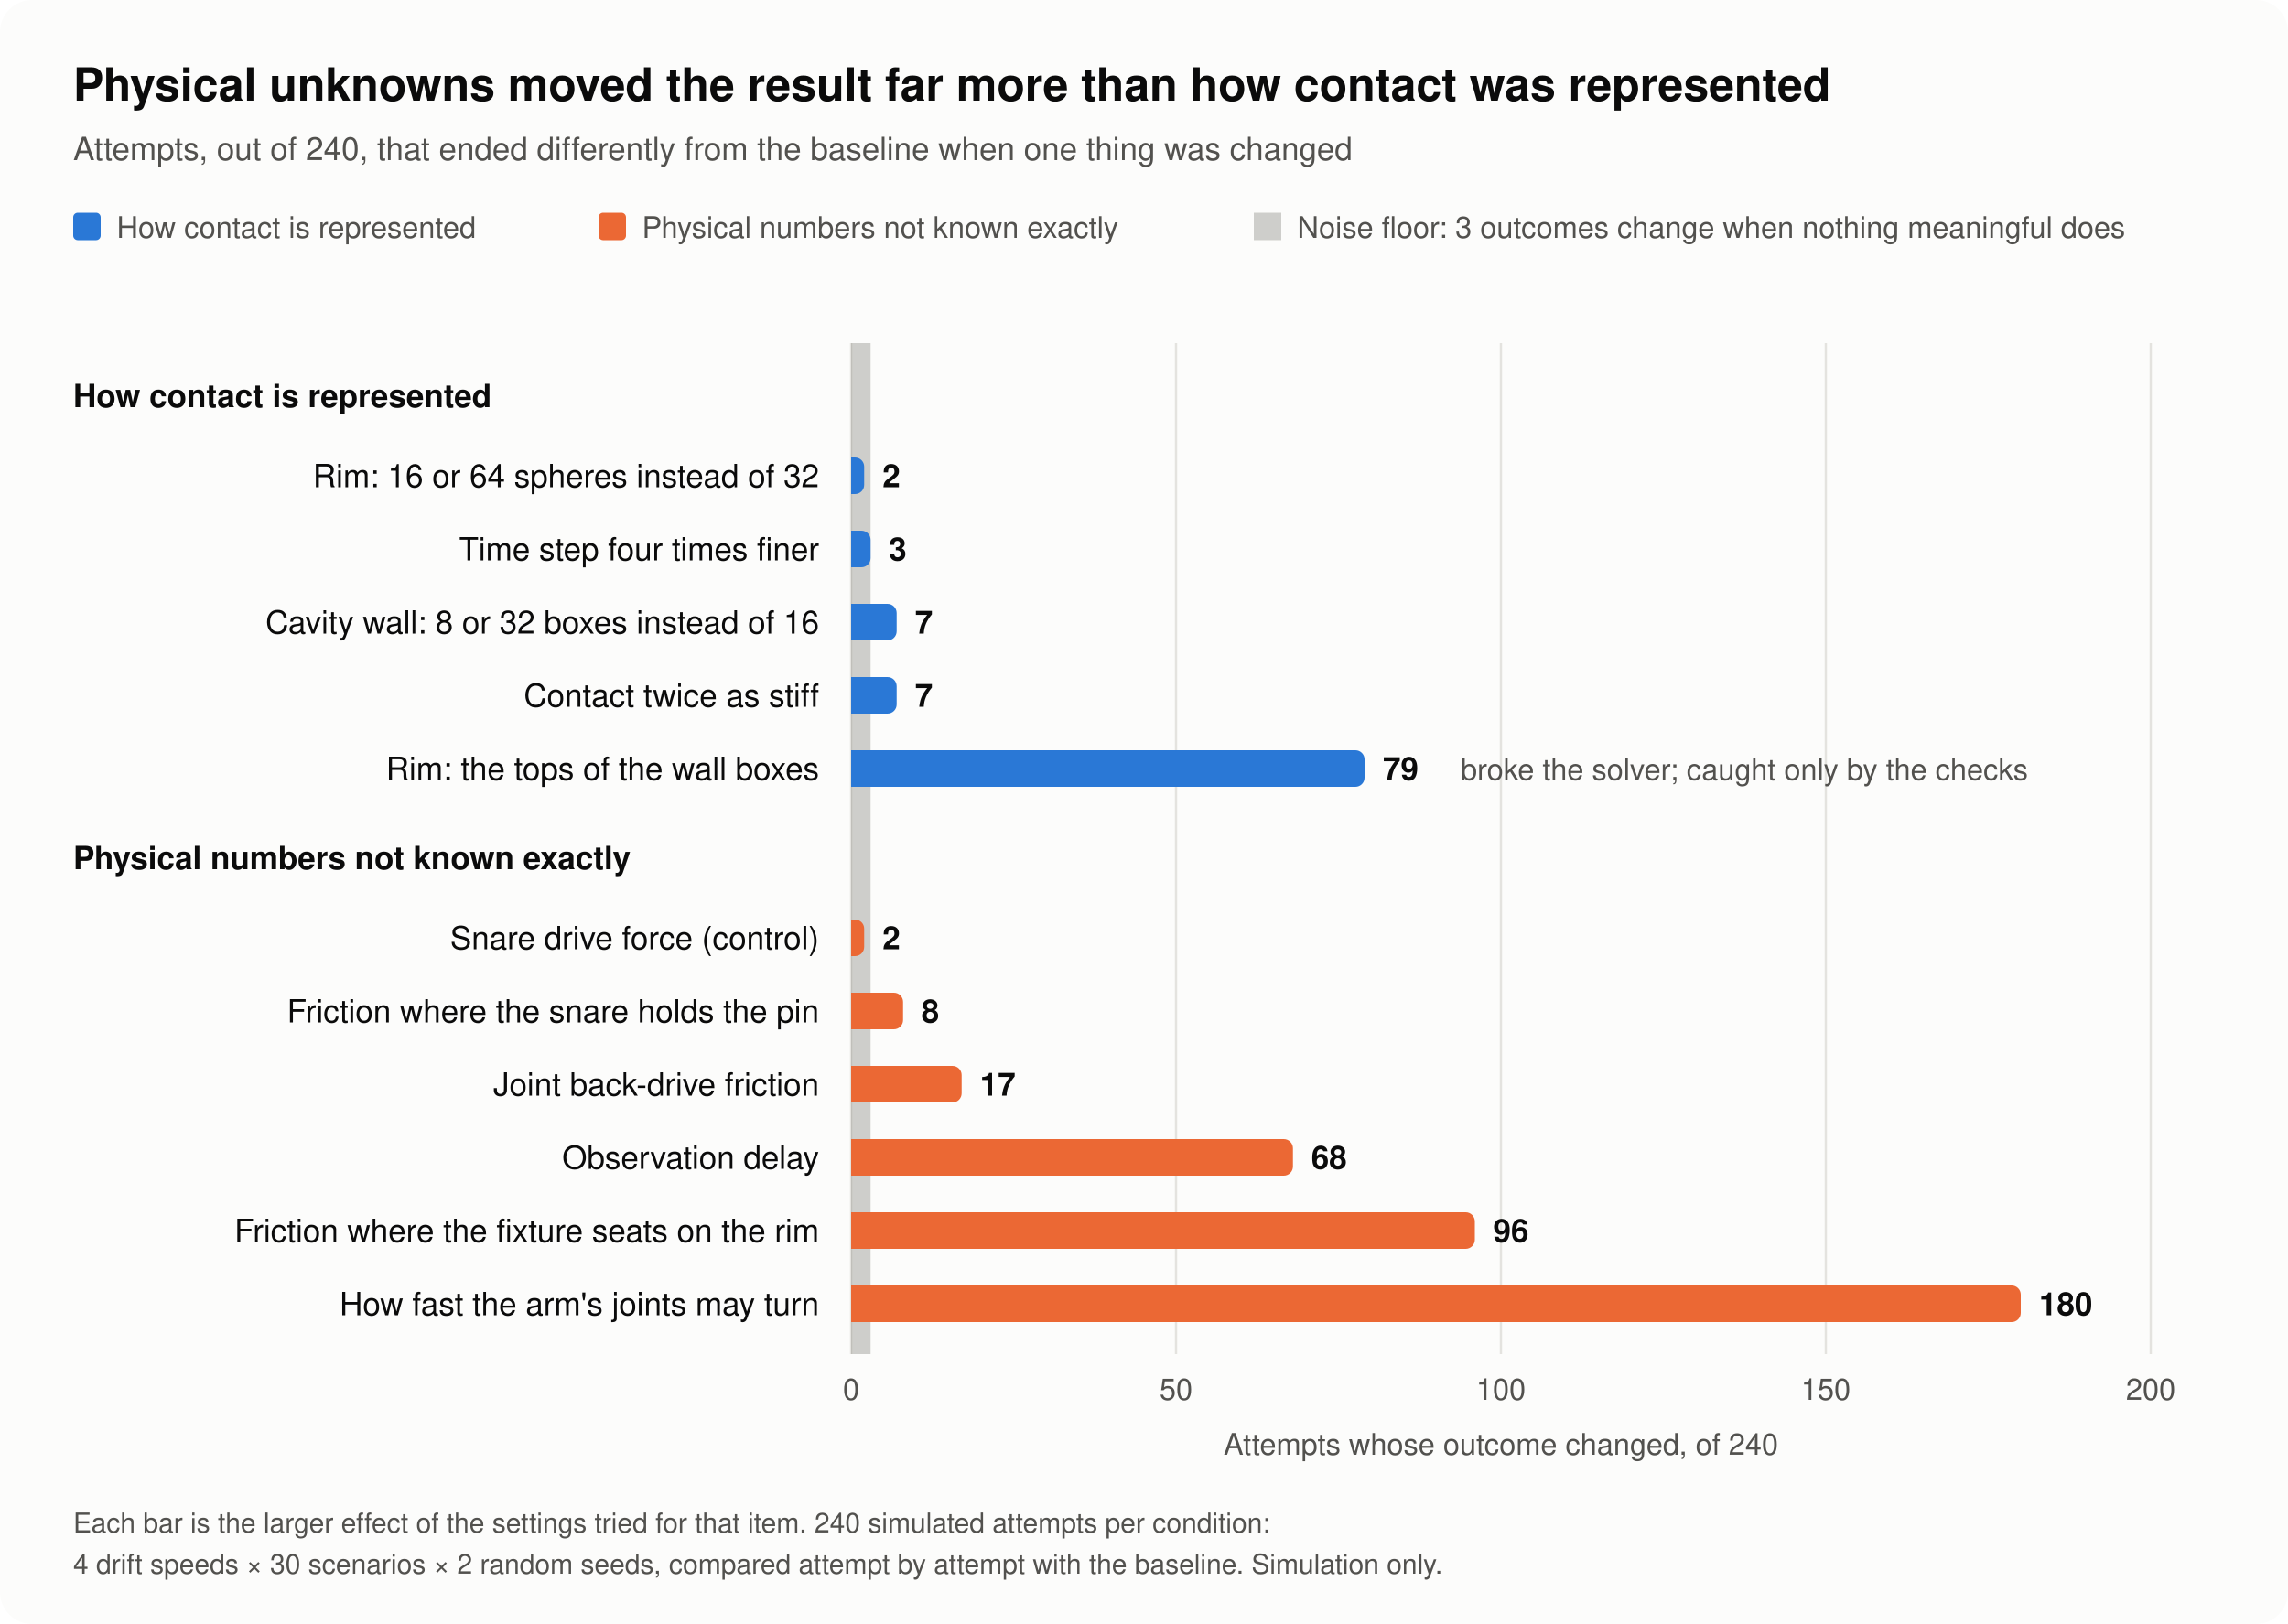
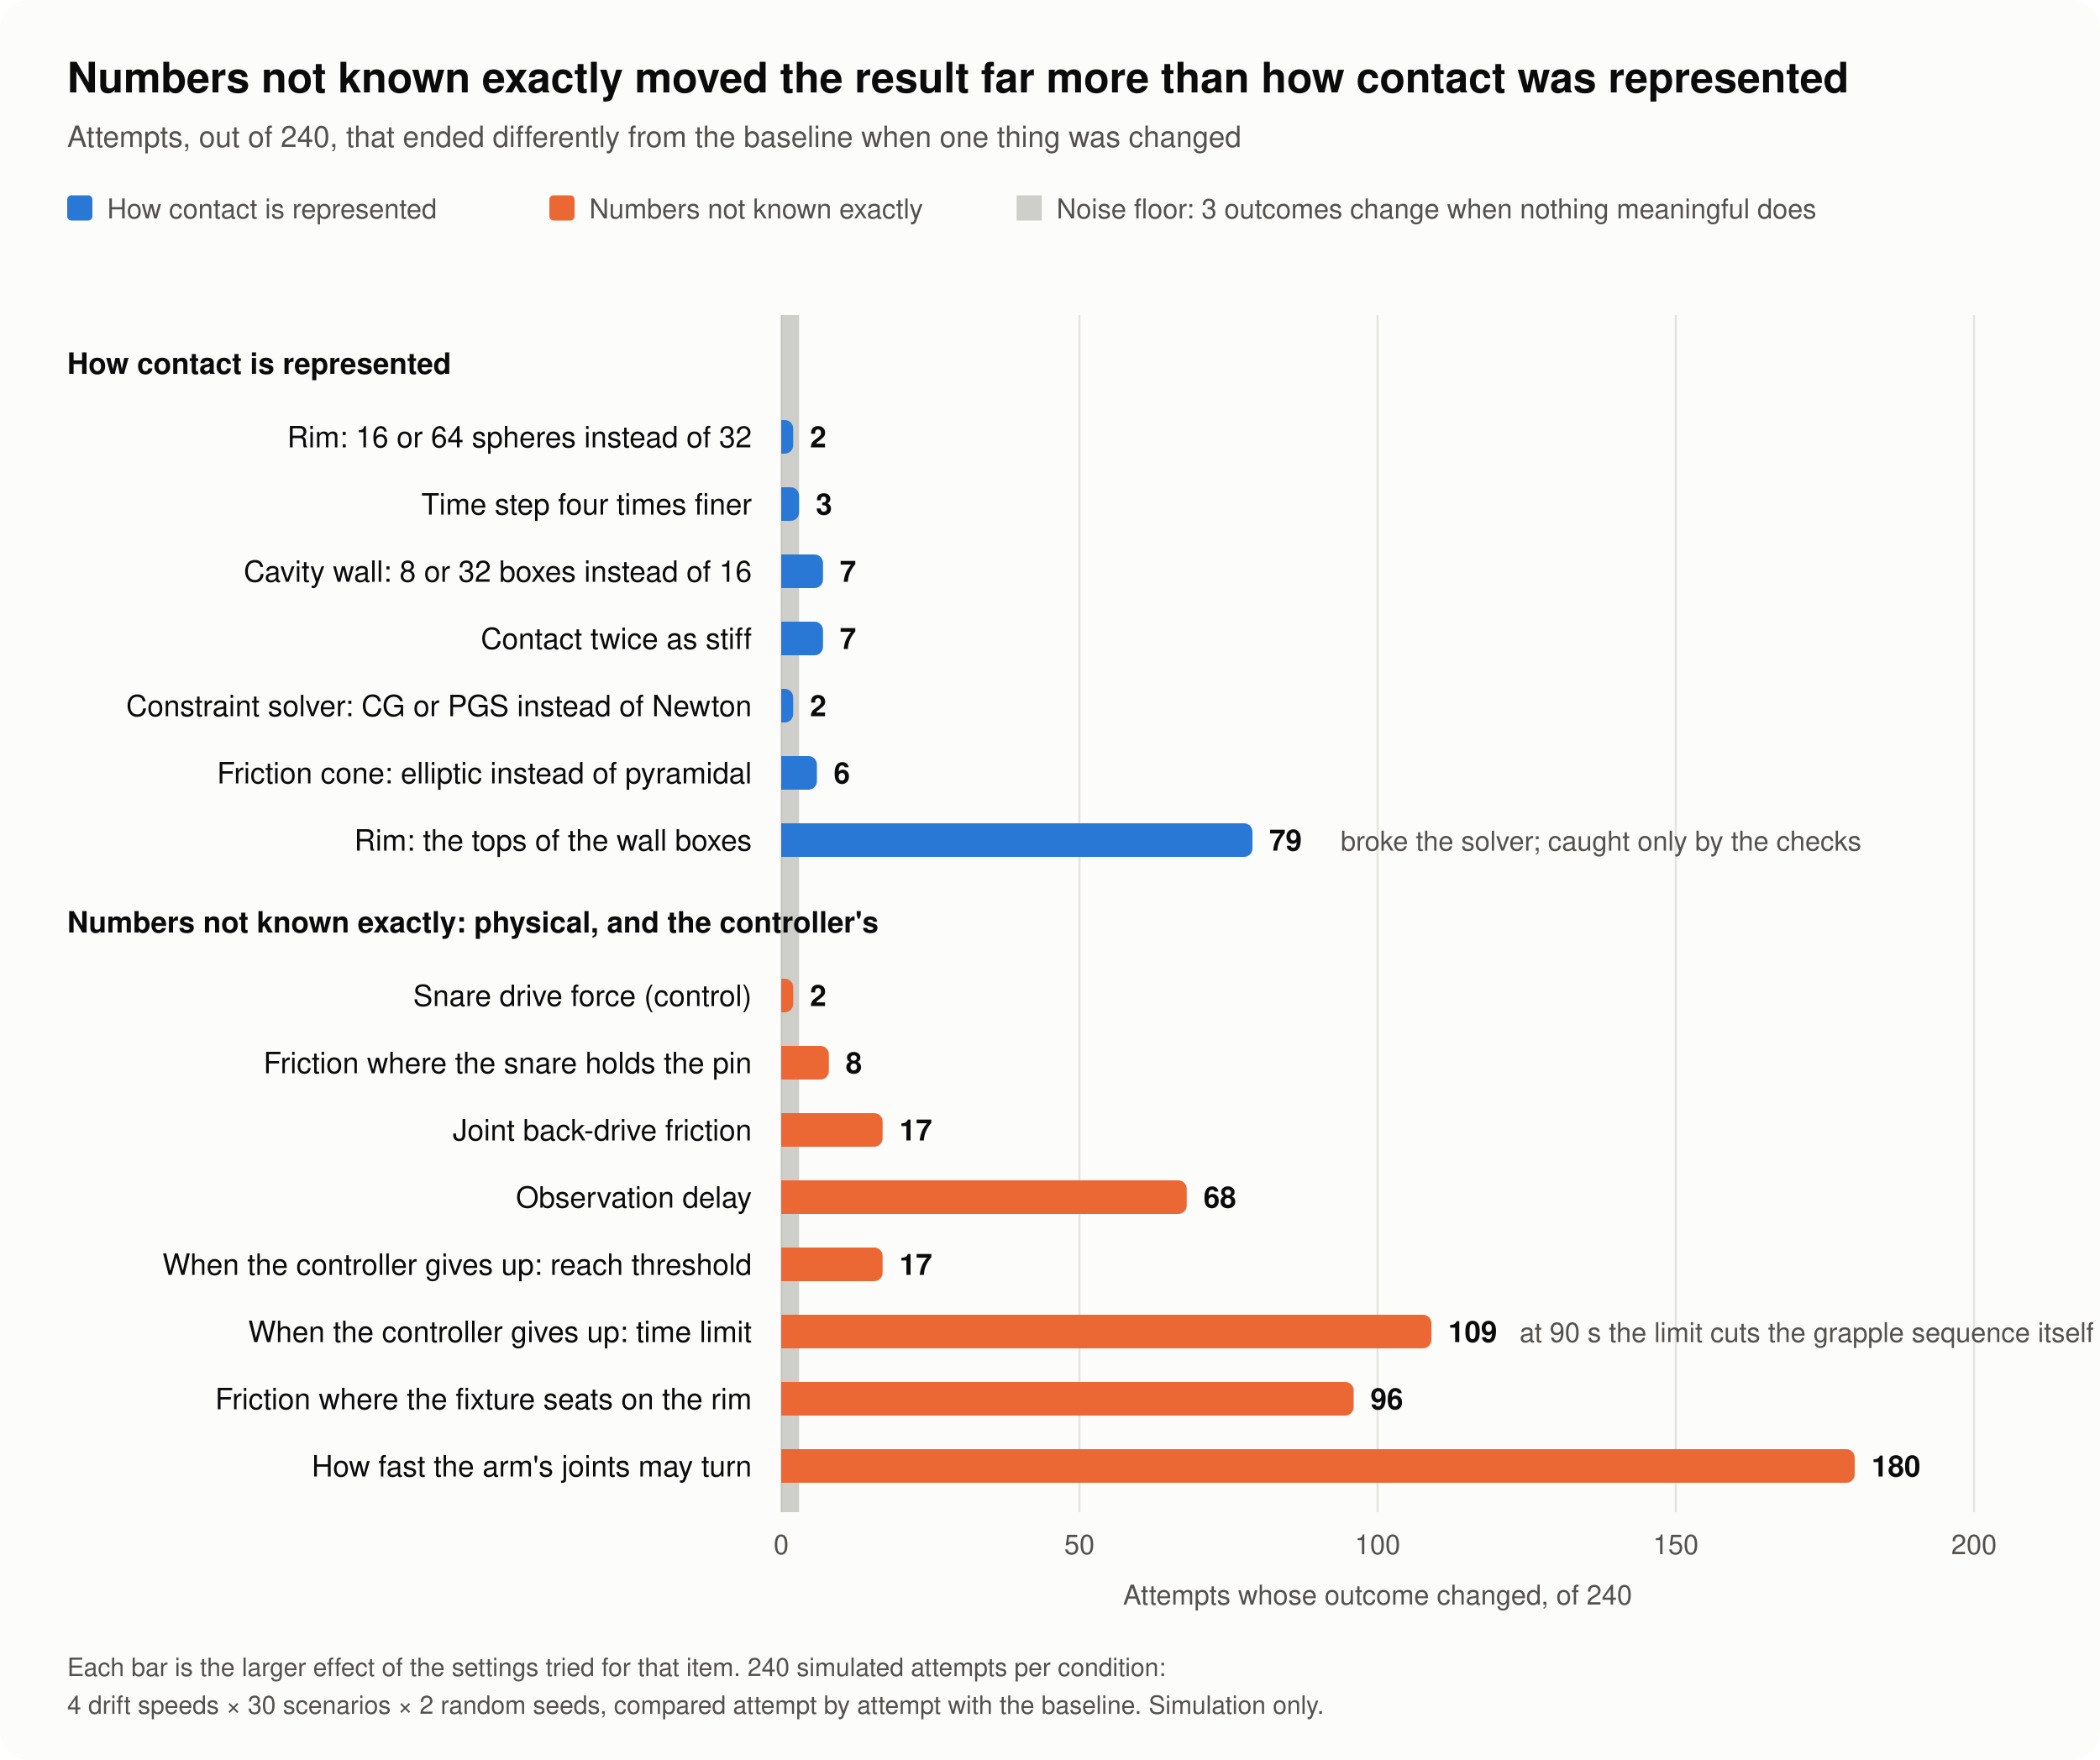
- <svg xmlns="http://www.w3.org/2000/svg" viewBox="0 0 1000 710" font-family="-apple-system, 'Segoe UI', 'Helvetica Neue', Helvetica, Arial, sans-serif" role="img" aria-label="Bar chart. Sound changes to how contact is represented changed at most 7 of 240 outcomes, near a noise floor of 3. The old box-top rim changed 79. Physical unknowns changed up to 180.">
-   <rect width="1000" height="710" rx="14" fill="#fcfcfb" />
-   <text x="32.0" y="44.0" fill="#0b0b0b" font-size="20" font-weight="700" text-anchor="start">Physical unknowns moved the result far more than how contact was represented</text>
+ <svg xmlns="http://www.w3.org/2000/svg" viewBox="0 0 1000 838" font-family="-apple-system, 'Segoe UI', 'Helvetica Neue', Helvetica, Arial, sans-serif" role="img" aria-label="Bar chart. Sound changes to how contact is represented changed at most 7 of 240 outcomes, near a noise floor of 3. The old box-top rim changed 79. Numbers not known exactly changed up to 180.">
+   <rect width="1000" height="838" rx="14" fill="#fcfcfb" />
+   <text x="32.0" y="44.0" fill="#0b0b0b" font-size="20" font-weight="700" text-anchor="start">Numbers not known exactly moved the result far more than how contact was represented</text>
  <text x="32.0" y="70.0" fill="#52514e" font-size="14" font-weight="400" text-anchor="start">Attempts, out of 240, that ended differently from the baseline when one thing was changed</text>
  <rect x="32" y="93" width="12" height="12" rx="2" fill="#2a78d6" />
  <text x="51.0" y="104.0" fill="#52514e" font-size="13" font-weight="400" text-anchor="start">How contact is represented</text>
  <rect x="261.6" y="93" width="12" height="12" rx="2" fill="#eb6834" />
-   <text x="280.6" y="104.0" fill="#52514e" font-size="13" font-weight="400" text-anchor="start">Physical numbers not known exactly</text>
-   <rect x="548.0" y="93" width="12" height="12" fill="#8a8983" opacity="0.4" />
-   <text x="567.0" y="104.0" fill="#52514e" font-size="13" font-weight="400" text-anchor="start">Noise floor: 3 outcomes change when nothing meaningful does</text>
-   <line x1="372.0" y1="150" x2="372.0" y2="592" stroke="#e4e3df" stroke-width="1" />
-   <text x="372.0" y="612.0" fill="#52514e" font-size="13" font-weight="400" text-anchor="middle" style="font-variant-numeric: tabular-nums">0</text>
-   <line x1="514.0" y1="150" x2="514.0" y2="592" stroke="#e4e3df" stroke-width="1" />
-   <text x="514.0" y="612.0" fill="#52514e" font-size="13" font-weight="400" text-anchor="middle" style="font-variant-numeric: tabular-nums">50</text>
-   <line x1="656.0" y1="150" x2="656.0" y2="592" stroke="#e4e3df" stroke-width="1" />
-   <text x="656.0" y="612.0" fill="#52514e" font-size="13" font-weight="400" text-anchor="middle" style="font-variant-numeric: tabular-nums">100</text>
-   <line x1="798.0" y1="150" x2="798.0" y2="592" stroke="#e4e3df" stroke-width="1" />
-   <text x="798.0" y="612.0" fill="#52514e" font-size="13" font-weight="400" text-anchor="middle" style="font-variant-numeric: tabular-nums">150</text>
-   <line x1="940.0" y1="150" x2="940.0" y2="592" stroke="#e4e3df" stroke-width="1" />
-   <text x="940.0" y="612.0" fill="#52514e" font-size="13" font-weight="400" text-anchor="middle" style="font-variant-numeric: tabular-nums">200</text>
-   <rect x="372" y="150" width="8.5" height="442" fill="#8a8983" opacity="0.4" />
-   <text x="656.0" y="636.0" fill="#52514e" font-size="13" font-weight="400" text-anchor="middle">Attempts whose outcome changed, of 240</text>
+   <text x="280.6" y="104.0" fill="#52514e" font-size="13" font-weight="400" text-anchor="start">Numbers not known exactly</text>
+   <rect x="484.1" y="93" width="12" height="12" fill="#8a8983" opacity="0.4" />
+   <text x="503.1" y="104.0" fill="#52514e" font-size="13" font-weight="400" text-anchor="start">Noise floor: 3 outcomes change when nothing meaningful does</text>
+   <line x1="372.0" y1="150" x2="372.0" y2="720" stroke="#e4e3df" stroke-width="1" />
+   <text x="372.0" y="740.0" fill="#52514e" font-size="13" font-weight="400" text-anchor="middle" style="font-variant-numeric: tabular-nums">0</text>
+   <line x1="514.0" y1="150" x2="514.0" y2="720" stroke="#e4e3df" stroke-width="1" />
+   <text x="514.0" y="740.0" fill="#52514e" font-size="13" font-weight="400" text-anchor="middle" style="font-variant-numeric: tabular-nums">50</text>
+   <line x1="656.0" y1="150" x2="656.0" y2="720" stroke="#e4e3df" stroke-width="1" />
+   <text x="656.0" y="740.0" fill="#52514e" font-size="13" font-weight="400" text-anchor="middle" style="font-variant-numeric: tabular-nums">100</text>
+   <line x1="798.0" y1="150" x2="798.0" y2="720" stroke="#e4e3df" stroke-width="1" />
+   <text x="798.0" y="740.0" fill="#52514e" font-size="13" font-weight="400" text-anchor="middle" style="font-variant-numeric: tabular-nums">150</text>
+   <line x1="940.0" y1="150" x2="940.0" y2="720" stroke="#e4e3df" stroke-width="1" />
+   <text x="940.0" y="740.0" fill="#52514e" font-size="13" font-weight="400" text-anchor="middle" style="font-variant-numeric: tabular-nums">200</text>
+   <rect x="372" y="150" width="8.5" height="570" fill="#8a8983" opacity="0.4" />
+   <text x="656.0" y="764.0" fill="#52514e" font-size="13" font-weight="400" text-anchor="middle">Attempts whose outcome changed, of 240</text>
  <text x="32.0" y="178.0" fill="#0b0b0b" font-size="14" font-weight="700" text-anchor="start">How contact is represented</text>
  <text x="358.0" y="213.0" fill="#0b0b0b" font-size="14" font-weight="400" text-anchor="end">Rim: 16 or 64 spheres instead of 32</text>
  <path d="M372,200.0 h1.7 a4,4 0 0 1 4,4 v8 a4,4 0 0 1 -4,4 h-1.7 z" fill="#2a78d6" />
  <text x="385.7" y="213.0" fill="#0b0b0b" font-size="14" font-weight="600" text-anchor="start">2</text>
  <text x="358.0" y="245.0" fill="#0b0b0b" font-size="14" font-weight="400" text-anchor="end">Time step four times finer</text>
  <path d="M372,232.0 h4.5 a4,4 0 0 1 4,4 v8 a4,4 0 0 1 -4,4 h-4.5 z" fill="#2a78d6" />
  <text x="388.5" y="245.0" fill="#0b0b0b" font-size="14" font-weight="600" text-anchor="start">3</text>
  <text x="358.0" y="277.0" fill="#0b0b0b" font-size="14" font-weight="400" text-anchor="end">Cavity wall: 8 or 32 boxes instead of 16</text>
  <path d="M372,264.0 h15.9 a4,4 0 0 1 4,4 v8 a4,4 0 0 1 -4,4 h-15.9 z" fill="#2a78d6" />
  <text x="399.9" y="277.0" fill="#0b0b0b" font-size="14" font-weight="600" text-anchor="start">7</text>
  <text x="358.0" y="309.0" fill="#0b0b0b" font-size="14" font-weight="400" text-anchor="end">Contact twice as stiff</text>
  <path d="M372,296.0 h15.9 a4,4 0 0 1 4,4 v8 a4,4 0 0 1 -4,4 h-15.9 z" fill="#2a78d6" />
  <text x="399.9" y="309.0" fill="#0b0b0b" font-size="14" font-weight="600" text-anchor="start">7</text>
-   <text x="358.0" y="341.0" fill="#0b0b0b" font-size="14" font-weight="400" text-anchor="end">Rim: the tops of the wall boxes</text>
-   <path d="M372,328.0 h220.4 a4,4 0 0 1 4,4 v8 a4,4 0 0 1 -4,4 h-220.4 z" fill="#2a78d6" />
-   <text x="604.4" y="341.0" fill="#0b0b0b" font-size="14" font-weight="600" text-anchor="start">79</text>
-   <text x="638.4" y="341.0" fill="#52514e" font-size="13" font-weight="400" text-anchor="start">broke the solver; caught only by the checks</text>
-   <text x="32.0" y="380.0" fill="#0b0b0b" font-size="14" font-weight="700" text-anchor="start">Physical numbers not known exactly</text>
-   <text x="358.0" y="415.0" fill="#0b0b0b" font-size="14" font-weight="400" text-anchor="end">Snare drive force (control)</text>
-   <path d="M372,402.0 h1.7 a4,4 0 0 1 4,4 v8 a4,4 0 0 1 -4,4 h-1.7 z" fill="#eb6834" />
-   <text x="385.7" y="415.0" fill="#0b0b0b" font-size="14" font-weight="600" text-anchor="start">2</text>
-   <text x="358.0" y="447.0" fill="#0b0b0b" font-size="14" font-weight="400" text-anchor="end">Friction where the snare holds the pin</text>
-   <path d="M372,434.0 h18.7 a4,4 0 0 1 4,4 v8 a4,4 0 0 1 -4,4 h-18.7 z" fill="#eb6834" />
-   <text x="402.7" y="447.0" fill="#0b0b0b" font-size="14" font-weight="600" text-anchor="start">8</text>
-   <text x="358.0" y="479.0" fill="#0b0b0b" font-size="14" font-weight="400" text-anchor="end">Joint back-drive friction</text>
-   <path d="M372,466.0 h44.3 a4,4 0 0 1 4,4 v8 a4,4 0 0 1 -4,4 h-44.3 z" fill="#eb6834" />
-   <text x="428.3" y="479.0" fill="#0b0b0b" font-size="14" font-weight="600" text-anchor="start">17</text>
-   <text x="358.0" y="511.0" fill="#0b0b0b" font-size="14" font-weight="400" text-anchor="end">Observation delay</text>
-   <path d="M372,498.0 h189.1 a4,4 0 0 1 4,4 v8 a4,4 0 0 1 -4,4 h-189.1 z" fill="#eb6834" />
-   <text x="573.1" y="511.0" fill="#0b0b0b" font-size="14" font-weight="600" text-anchor="start">68</text>
-   <text x="358.0" y="543.0" fill="#0b0b0b" font-size="14" font-weight="400" text-anchor="end">Friction where the fixture seats on the rim</text>
-   <path d="M372,530.0 h268.6 a4,4 0 0 1 4,4 v8 a4,4 0 0 1 -4,4 h-268.6 z" fill="#eb6834" />
-   <text x="652.6" y="543.0" fill="#0b0b0b" font-size="14" font-weight="600" text-anchor="start">96</text>
-   <text x="358.0" y="575.0" fill="#0b0b0b" font-size="14" font-weight="400" text-anchor="end">How fast the arm's joints may turn</text>
-   <path d="M372,562.0 h507.2 a4,4 0 0 1 4,4 v8 a4,4 0 0 1 -4,4 h-507.2 z" fill="#eb6834" />
-   <text x="891.2" y="575.0" fill="#0b0b0b" font-size="14" font-weight="600" text-anchor="start">180</text>
-   <text x="32.0" y="670.0" fill="#52514e" font-size="12" font-weight="400" text-anchor="start">Each bar is the larger effect of the settings tried for that item. 240 simulated attempts per condition:</text>
-   <text x="32.0" y="688.0" fill="#52514e" font-size="12" font-weight="400" text-anchor="start">4 drift speeds × 30 scenarios × 2 random seeds, compared attempt by attempt with the baseline. Simulation only.</text>
+   <text x="358.0" y="341.0" fill="#0b0b0b" font-size="14" font-weight="400" text-anchor="end">Constraint solver: CG or PGS instead of Newton</text>
+   <path d="M372,328.0 h1.7 a4,4 0 0 1 4,4 v8 a4,4 0 0 1 -4,4 h-1.7 z" fill="#2a78d6" />
+   <text x="385.7" y="341.0" fill="#0b0b0b" font-size="14" font-weight="600" text-anchor="start">2</text>
+   <text x="358.0" y="373.0" fill="#0b0b0b" font-size="14" font-weight="400" text-anchor="end">Friction cone: elliptic instead of pyramidal</text>
+   <path d="M372,360.0 h13.0 a4,4 0 0 1 4,4 v8 a4,4 0 0 1 -4,4 h-13.0 z" fill="#2a78d6" />
+   <text x="397.0" y="373.0" fill="#0b0b0b" font-size="14" font-weight="600" text-anchor="start">6</text>
+   <text x="358.0" y="405.0" fill="#0b0b0b" font-size="14" font-weight="400" text-anchor="end">Rim: the tops of the wall boxes</text>
+   <path d="M372,392.0 h220.4 a4,4 0 0 1 4,4 v8 a4,4 0 0 1 -4,4 h-220.4 z" fill="#2a78d6" />
+   <text x="604.4" y="405.0" fill="#0b0b0b" font-size="14" font-weight="600" text-anchor="start">79</text>
+   <text x="638.4" y="405.0" fill="#52514e" font-size="13" font-weight="400" text-anchor="start">broke the solver; caught only by the checks</text>
+   <text x="32.0" y="444.0" fill="#0b0b0b" font-size="14" font-weight="700" text-anchor="start">Numbers not known exactly: physical, and the controller's</text>
+   <text x="358.0" y="479.0" fill="#0b0b0b" font-size="14" font-weight="400" text-anchor="end">Snare drive force (control)</text>
+   <path d="M372,466.0 h1.7 a4,4 0 0 1 4,4 v8 a4,4 0 0 1 -4,4 h-1.7 z" fill="#eb6834" />
+   <text x="385.7" y="479.0" fill="#0b0b0b" font-size="14" font-weight="600" text-anchor="start">2</text>
+   <text x="358.0" y="511.0" fill="#0b0b0b" font-size="14" font-weight="400" text-anchor="end">Friction where the snare holds the pin</text>
+   <path d="M372,498.0 h18.7 a4,4 0 0 1 4,4 v8 a4,4 0 0 1 -4,4 h-18.7 z" fill="#eb6834" />
+   <text x="402.7" y="511.0" fill="#0b0b0b" font-size="14" font-weight="600" text-anchor="start">8</text>
+   <text x="358.0" y="543.0" fill="#0b0b0b" font-size="14" font-weight="400" text-anchor="end">Joint back-drive friction</text>
+   <path d="M372,530.0 h44.3 a4,4 0 0 1 4,4 v8 a4,4 0 0 1 -4,4 h-44.3 z" fill="#eb6834" />
+   <text x="428.3" y="543.0" fill="#0b0b0b" font-size="14" font-weight="600" text-anchor="start">17</text>
+   <text x="358.0" y="575.0" fill="#0b0b0b" font-size="14" font-weight="400" text-anchor="end">Observation delay</text>
+   <path d="M372,562.0 h189.1 a4,4 0 0 1 4,4 v8 a4,4 0 0 1 -4,4 h-189.1 z" fill="#eb6834" />
+   <text x="573.1" y="575.0" fill="#0b0b0b" font-size="14" font-weight="600" text-anchor="start">68</text>
+   <text x="358.0" y="607.0" fill="#0b0b0b" font-size="14" font-weight="400" text-anchor="end">When the controller gives up: reach threshold</text>
+   <path d="M372,594.0 h44.3 a4,4 0 0 1 4,4 v8 a4,4 0 0 1 -4,4 h-44.3 z" fill="#eb6834" />
+   <text x="428.3" y="607.0" fill="#0b0b0b" font-size="14" font-weight="600" text-anchor="start">17</text>
+   <text x="358.0" y="639.0" fill="#0b0b0b" font-size="14" font-weight="400" text-anchor="end">When the controller gives up: time limit</text>
+   <path d="M372,626.0 h305.6 a4,4 0 0 1 4,4 v8 a4,4 0 0 1 -4,4 h-305.6 z" fill="#eb6834" />
+   <text x="689.6" y="639.0" fill="#0b0b0b" font-size="14" font-weight="600" text-anchor="start">109</text>
+   <text x="723.6" y="639.0" fill="#52514e" font-size="13" font-weight="400" text-anchor="start">at 90 s the limit cuts the grapple sequence itself</text>
+   <text x="358.0" y="671.0" fill="#0b0b0b" font-size="14" font-weight="400" text-anchor="end">Friction where the fixture seats on the rim</text>
+   <path d="M372,658.0 h268.6 a4,4 0 0 1 4,4 v8 a4,4 0 0 1 -4,4 h-268.6 z" fill="#eb6834" />
+   <text x="652.6" y="671.0" fill="#0b0b0b" font-size="14" font-weight="600" text-anchor="start">96</text>
+   <text x="358.0" y="703.0" fill="#0b0b0b" font-size="14" font-weight="400" text-anchor="end">How fast the arm's joints may turn</text>
+   <path d="M372,690.0 h507.2 a4,4 0 0 1 4,4 v8 a4,4 0 0 1 -4,4 h-507.2 z" fill="#eb6834" />
+   <text x="891.2" y="703.0" fill="#0b0b0b" font-size="14" font-weight="600" text-anchor="start">180</text>
+   <text x="32.0" y="798.0" fill="#52514e" font-size="12" font-weight="400" text-anchor="start">Each bar is the larger effect of the settings tried for that item. 240 simulated attempts per condition:</text>
+   <text x="32.0" y="816.0" fill="#52514e" font-size="12" font-weight="400" text-anchor="start">4 drift speeds × 30 scenarios × 2 random seeds, compared attempt by attempt with the baseline. Simulation only.</text>
</svg>
